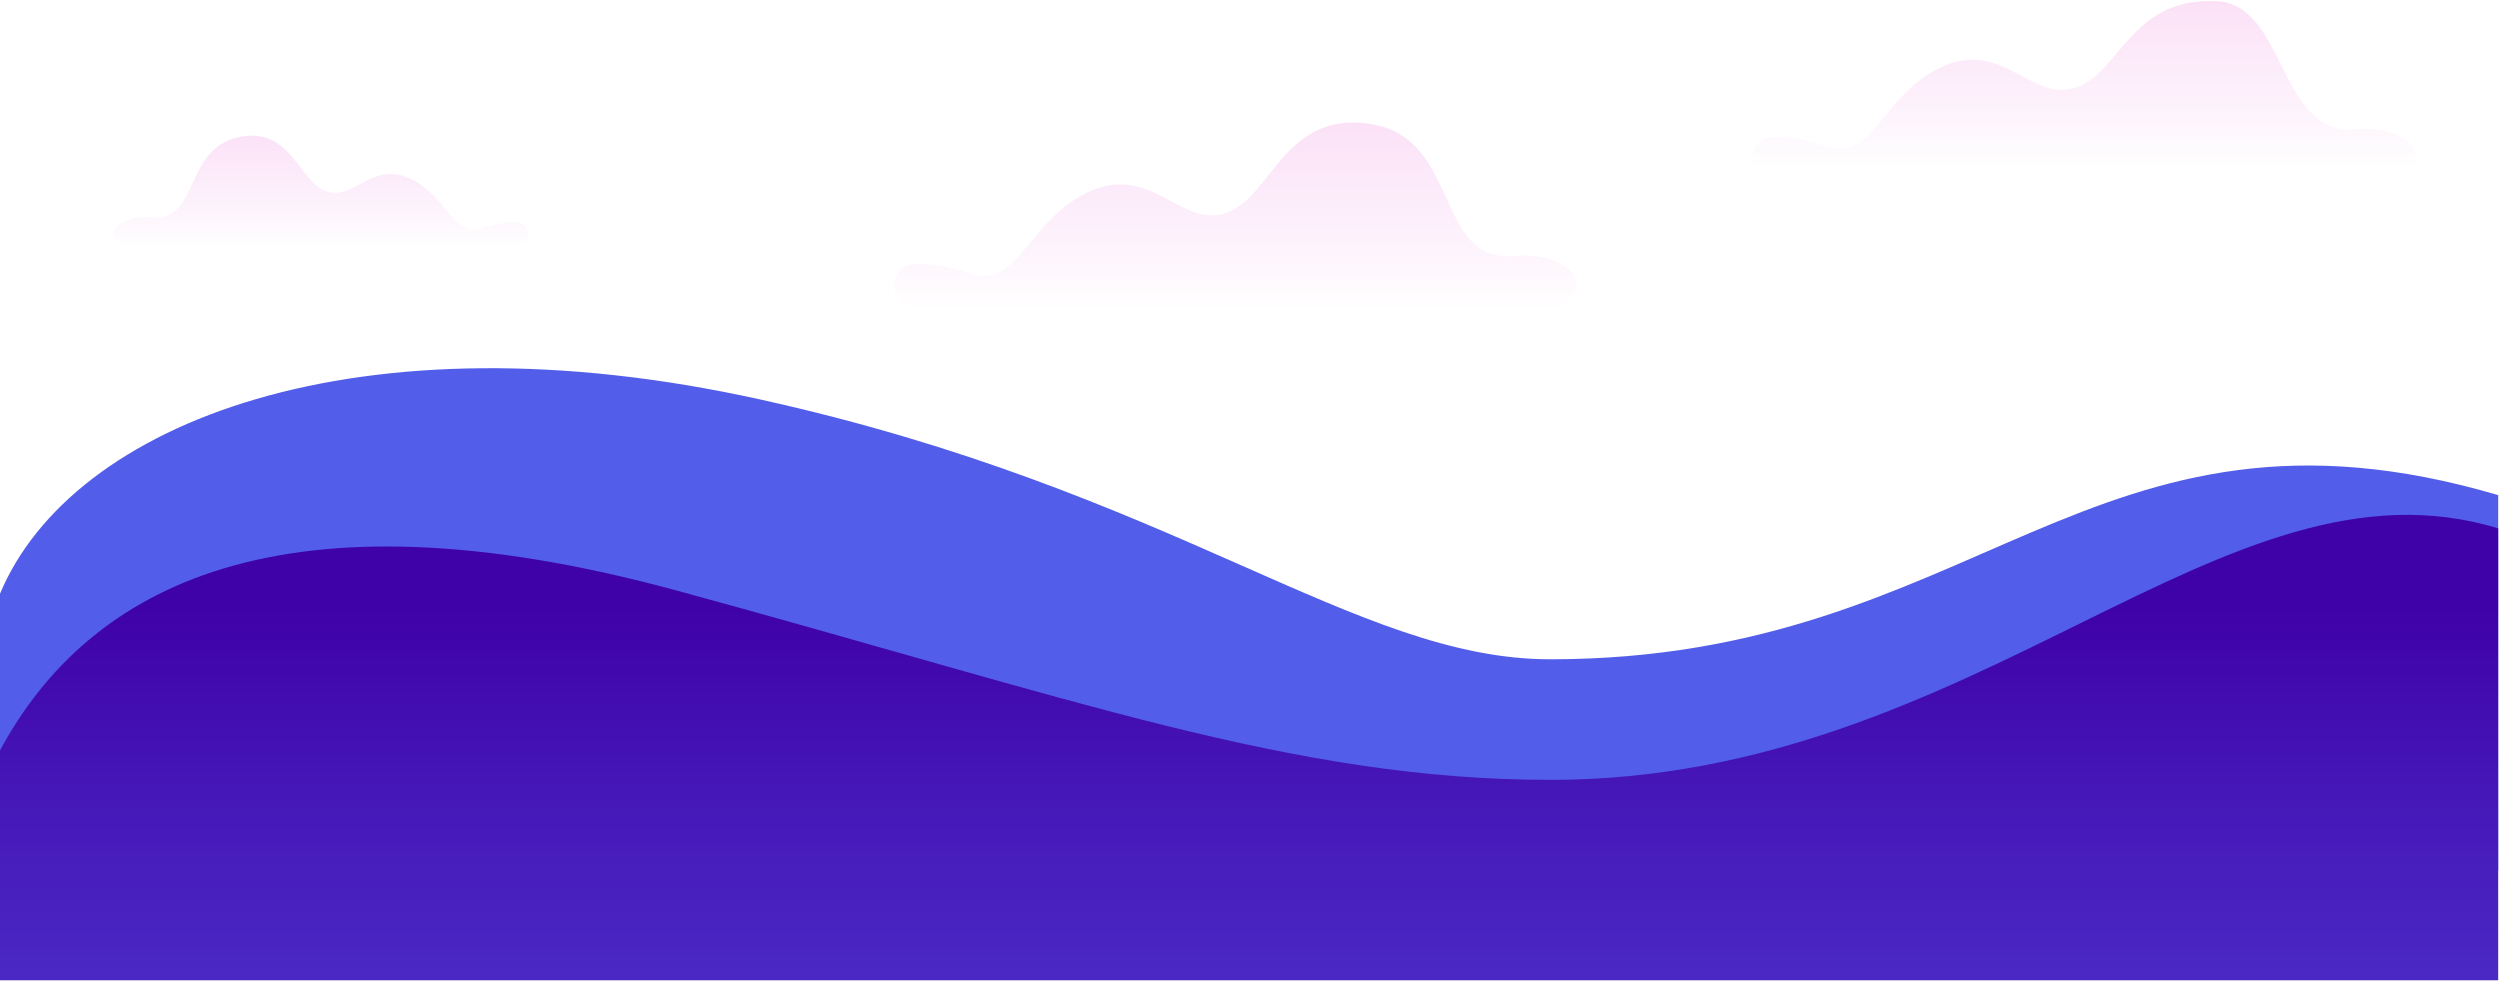
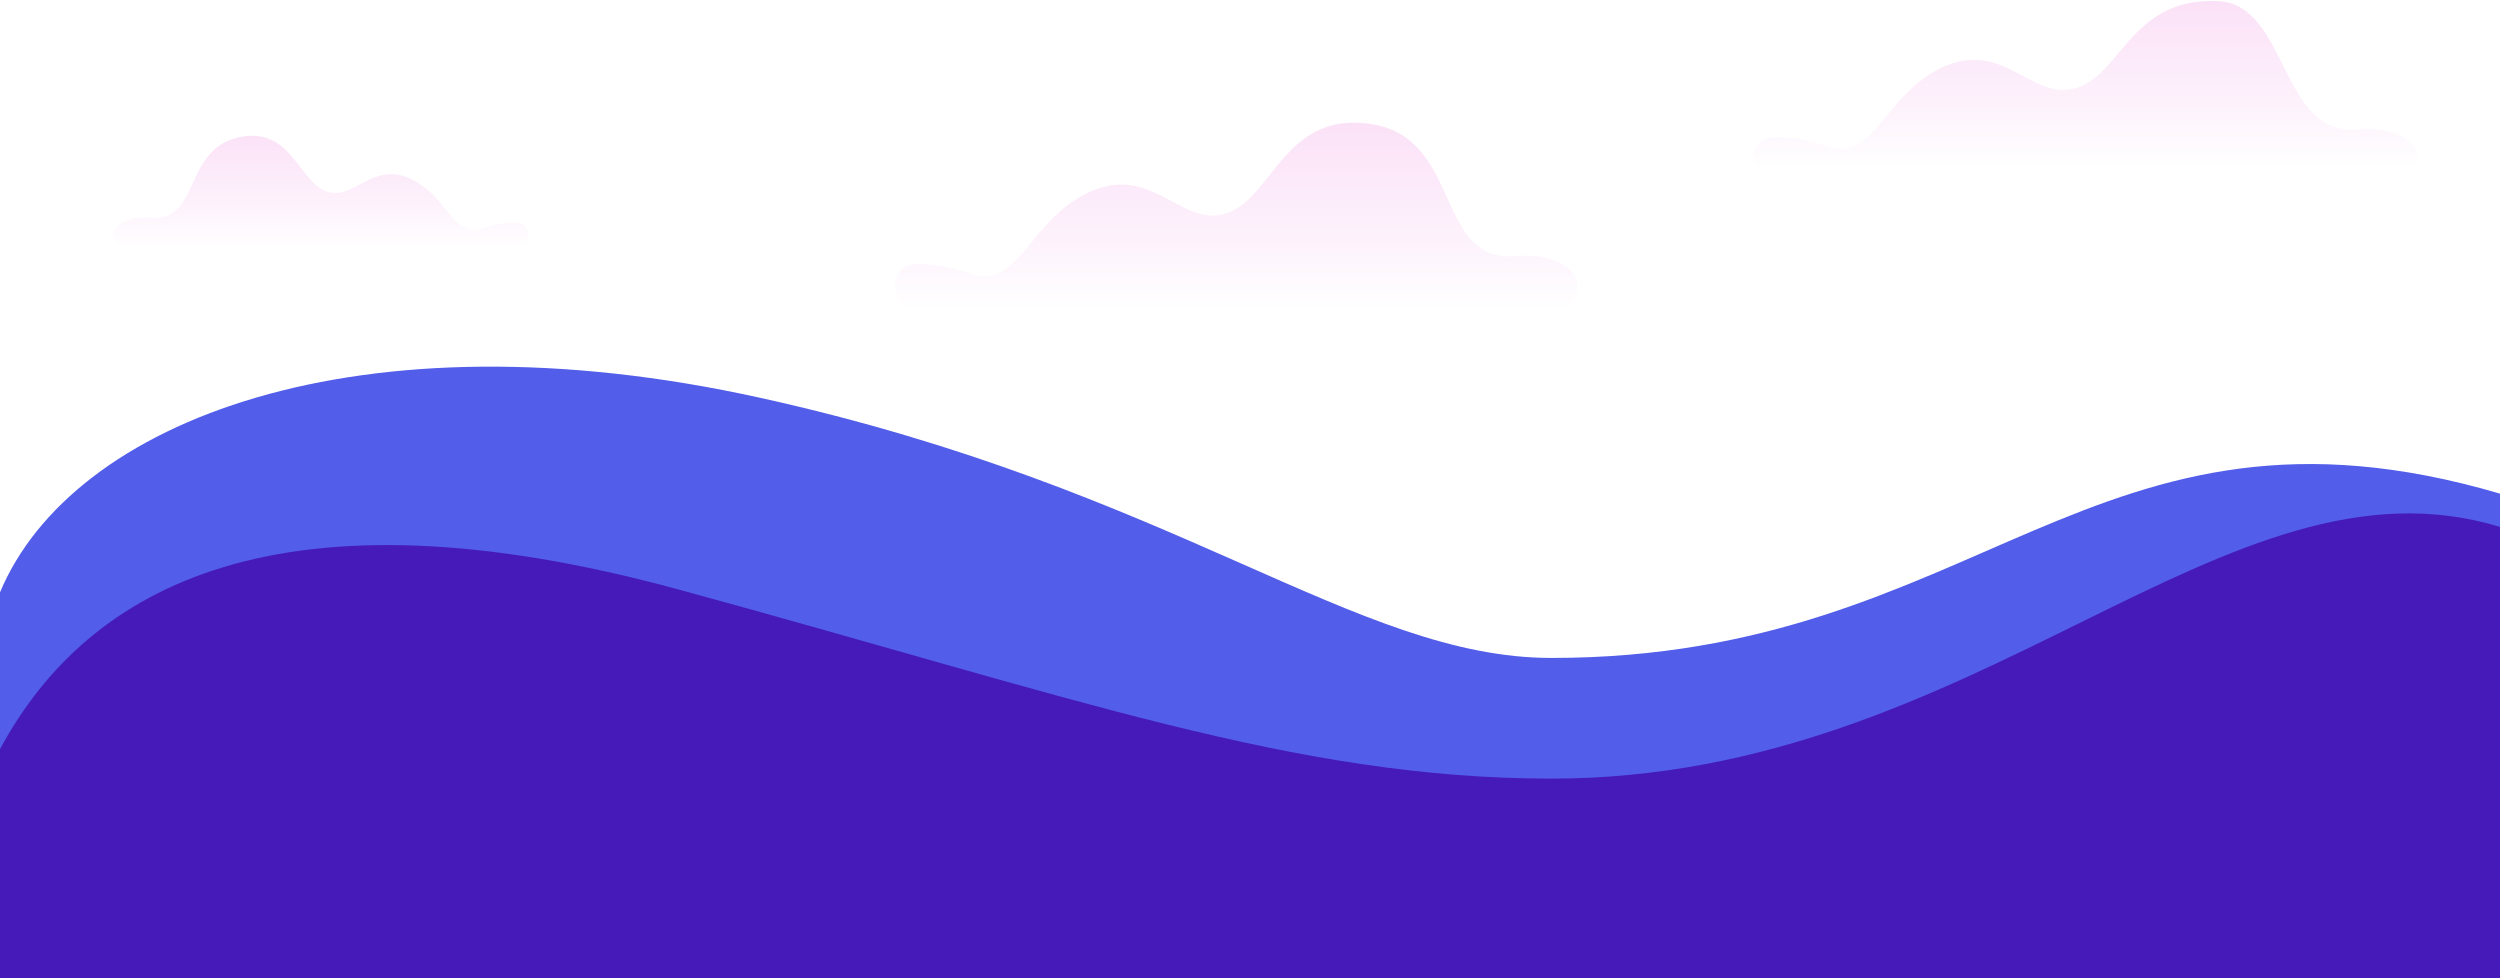
- <svg xmlns="http://www.w3.org/2000/svg" width="1367px" height="536px" viewBox="0 0 1367 536" version="1.1">
+ <svg xmlns="http://www.w3.org/2000/svg" viewBox="0 0 1366 534" version="1.1">
  <defs>
    <linearGradient x1="50%" y1="101.37%" x2="50%" y2="-0.338%" id="linearGradient-1">
      <stop stop-color="#FFFFFF" offset="0.333%" />
      <stop stop-color="#FDF2FC" offset="37.93%" />
      <stop stop-color="#FBE1F7" offset="100%" />
    </linearGradient>
    <linearGradient x1="50.003%" y1="99.217%" x2="50.003%" y2="-3.358%" id="linearGradient-2">
      <stop stop-color="#FFFFFF" offset="0.333%" />
      <stop stop-color="#FDF2FC" offset="37.93%" />
      <stop stop-color="#FBE1F7" offset="100%" />
    </linearGradient>
    <linearGradient x1="50.003%" y1="94.144%" x2="50.003%" y2="0.549%" id="linearGradient-3">
      <stop stop-color="#FFFFFF" offset="0.333%" />
      <stop stop-color="#FDF2FC" offset="37.93%" />
      <stop stop-color="#FBE1F7" offset="100%" />
    </linearGradient>
-     <linearGradient x1="50%" y1="101.575%" x2="50%" y2="20.403%" id="linearGradient-4">
-       <stop stop-color="#4B28C4" offset="0.333%" />
-       <stop stop-color="#4619B9" offset="46.29%" />
-       <stop stop-color="#3F02A8" offset="100%" />
-     </linearGradient>
  </defs>
  <g id="Page-1" stroke="none" stroke-width="1" fill="none" fill-rule="evenodd">
    <g id="Landing-Cool" transform="translate(0, -28)">
      <g id="Artwork" transform="translate(0, 28)">
        <g id="clouds" transform="translate(62, 0)">
          <path d="M788,168 C798.78,168 804.04,154.61 795.97,147.46 C790.25,142.4 780.84,138.72 765.4,139.97 C722.77,143.42 736.24,76.04 688.28,67.96 C635.4,59.06 632.8,117.62 600.61,117.78 C579.96,117.88 563.63,90.19 532.1,105.48 C500,121.04 494.42,158.46 468.5,149.61 C457.01,145.69 446.65,143.94 438.09,144.39 C422.85,145.19 423.56,167.99 438.82,167.99 L788,168 Z" id="Path" fill="url(#linearGradient-1)" />
          <path d="M7.24,136 C0.69,136 -2.52,127.87 2.38,123.52 C5.86,120.43 11.58,118.19 20.99,118.95 C46.92,121.05 38.53,82.02 67.89,75.15 C99.65,67.72 101.64,105.35 121.21,105.45 C133.77,105.51 143.7,88.67 162.88,97.97 C182.41,107.44 185.8,130.2 201.56,124.81 C208.6,122.41 214.94,121.35 220.17,121.64 C229.37,122.16 228.83,135.99 219.61,135.99 L7.24,135.99 L7.24,136 Z" id="Path" fill="url(#linearGradient-2)" />
          <path d="M1247.49,98 C1257.99,98 1263.1,84.96 1255.22,78 C1249.65,73.08 1240.5,69.52 1225.49,70.73 C1184.02,74.08 1187.85,2.81 1150.46,0.67 C1098.37,-2.3 1096.48,48.98 1065.16,49.14 C1045.07,49.24 1029.18,22.3 998.5,37.17 C967.27,52.31 961.84,88.72 936.62,80.11 C925.44,76.29 915.36,74.6 907.03,75.04 C892.2,75.82 892.89,98 907.74,98 L1247.49,98 Z" id="Path" fill="url(#linearGradient-3)" />
        </g>
-         <g id="wave_blue" transform="translate(0, 201)">
+         <g id="wave_blue" transform="translate(0, 200)">
          <path d="M0,123.65 C39.29,29.79 196.29,-30.98 415.13,17.31 C643.19,67.64 740.59,159.5 847.72,159.5 C1082.15,159.5 1142.47,4.05 1366.01,69.73 L1366.01,275 L0,275 L0,123.65 Z" id="Path" fill="#525DEA" />
-           <path d="M0,209.33 C48.51,119.29 154.19,63.13 370.42,122.02 C586.65,180.91 707.34,225.43 847.72,225.43 C1082.15,225.43 1215.27,41.98 1366.01,87.9 L1366.01,335 L0,335 L0,209.33 Z" id="Path" fill="url(#linearGradient-4)" />
+           <path d="M0,209.33 C48.51,119.29 154.19,63.13 370.42,122.02 C586.65,180.91 707.34,225.43 847.72,225.43 C1082.15,225.43 1215.27,41.98 1366.01,87.9 L1366.01,335 L0,335 L0,209.33 Z" id="Path" fill="#4619B9" />
        </g>
      </g>
    </g>
  </g>
</svg>
